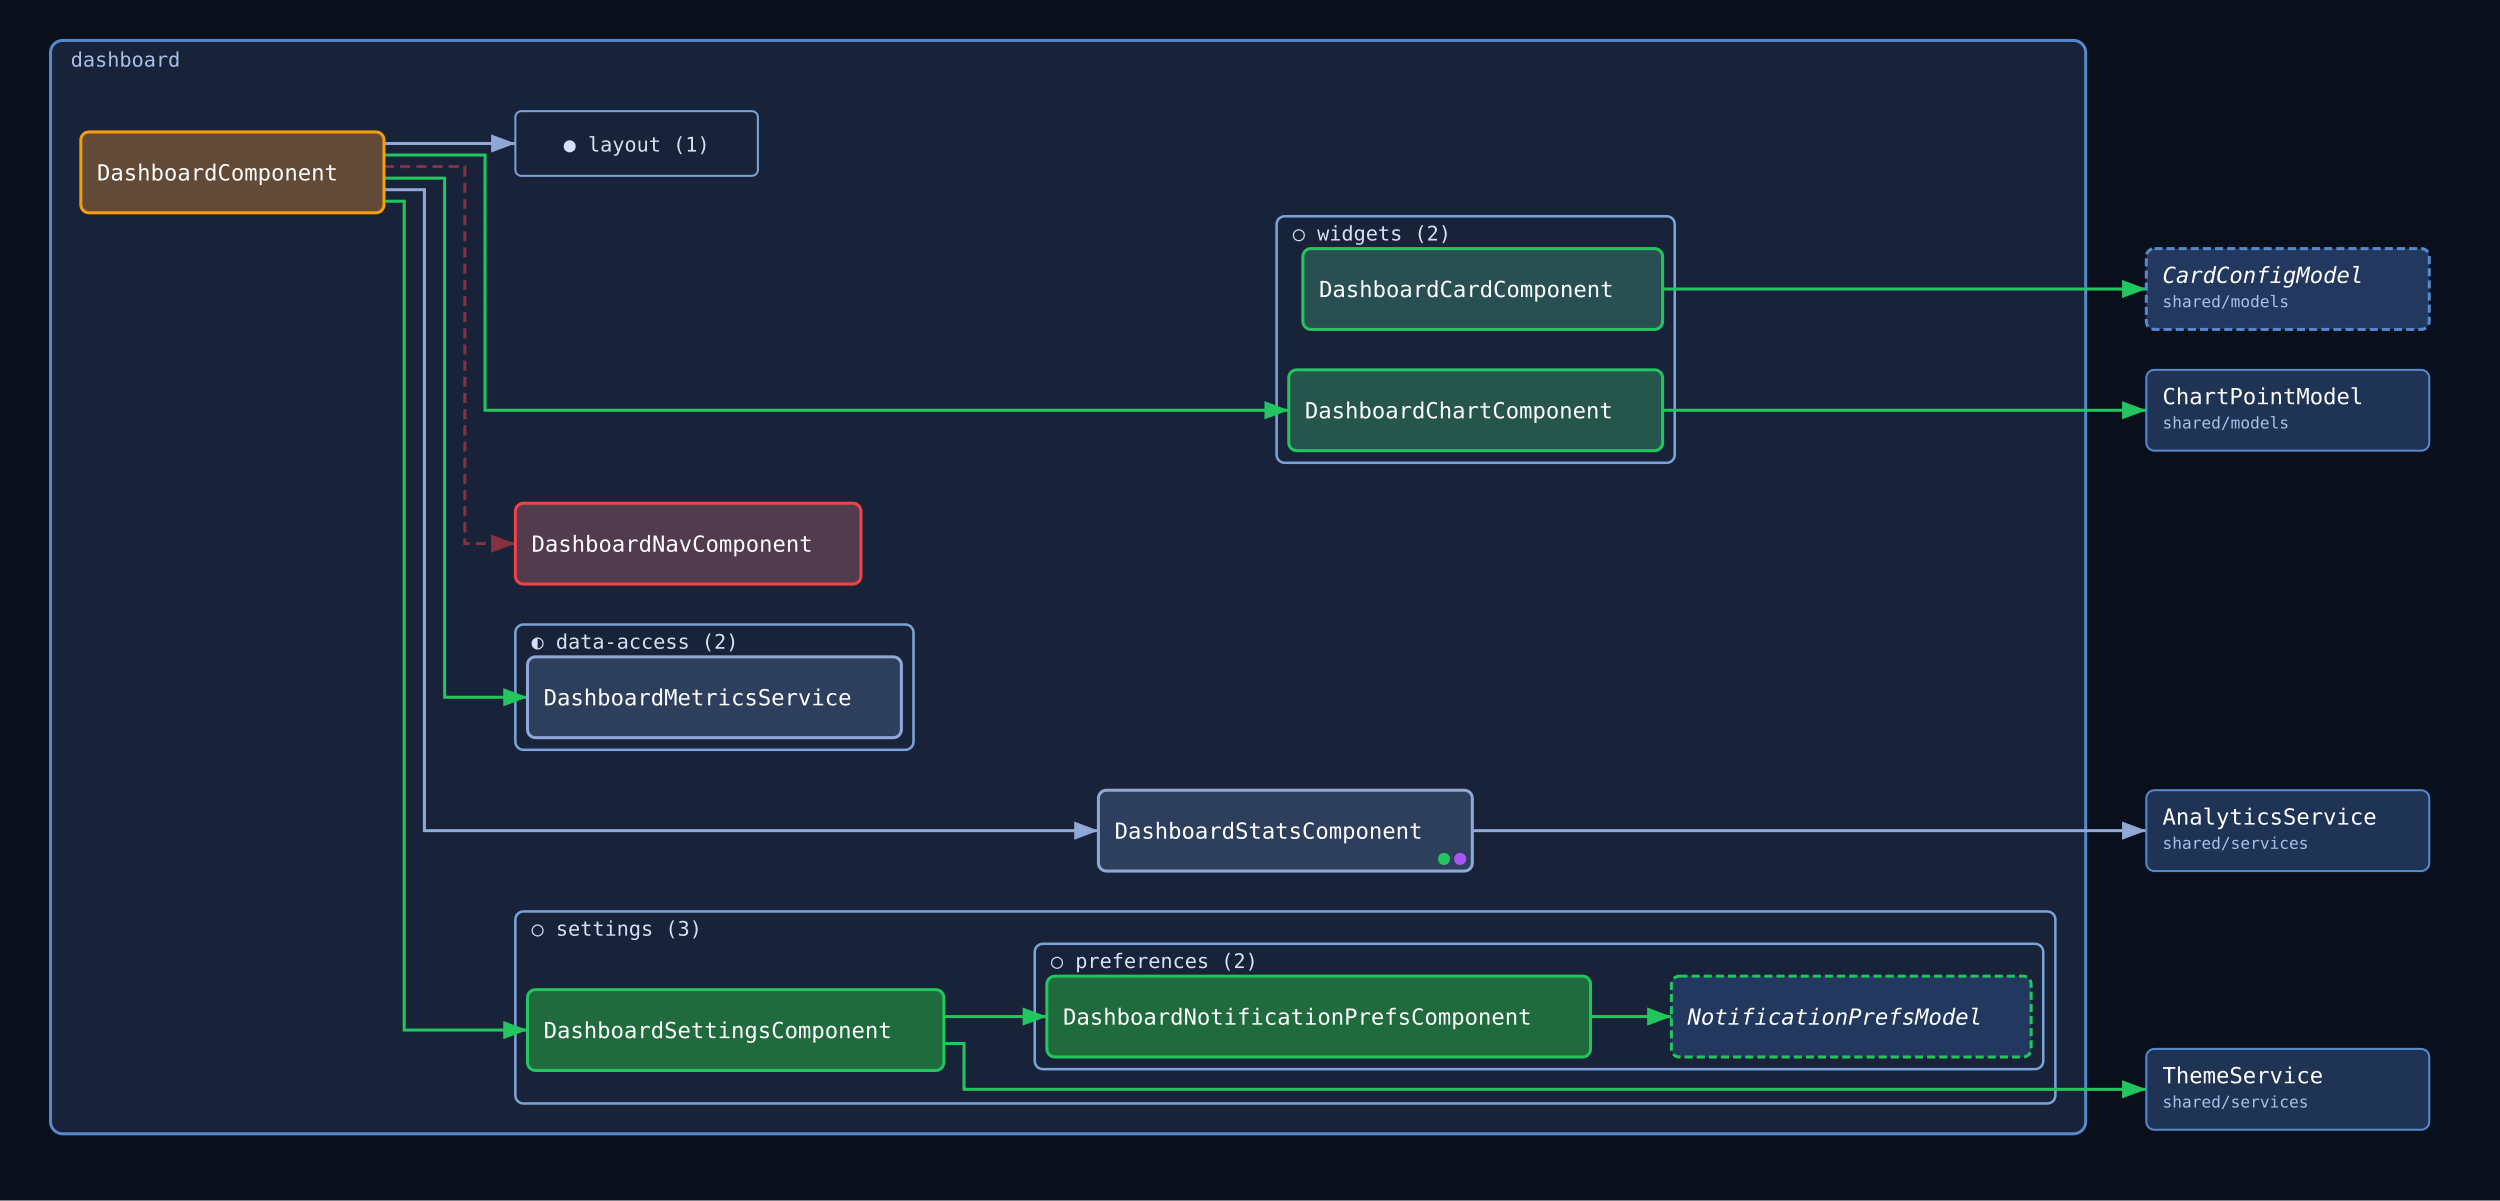
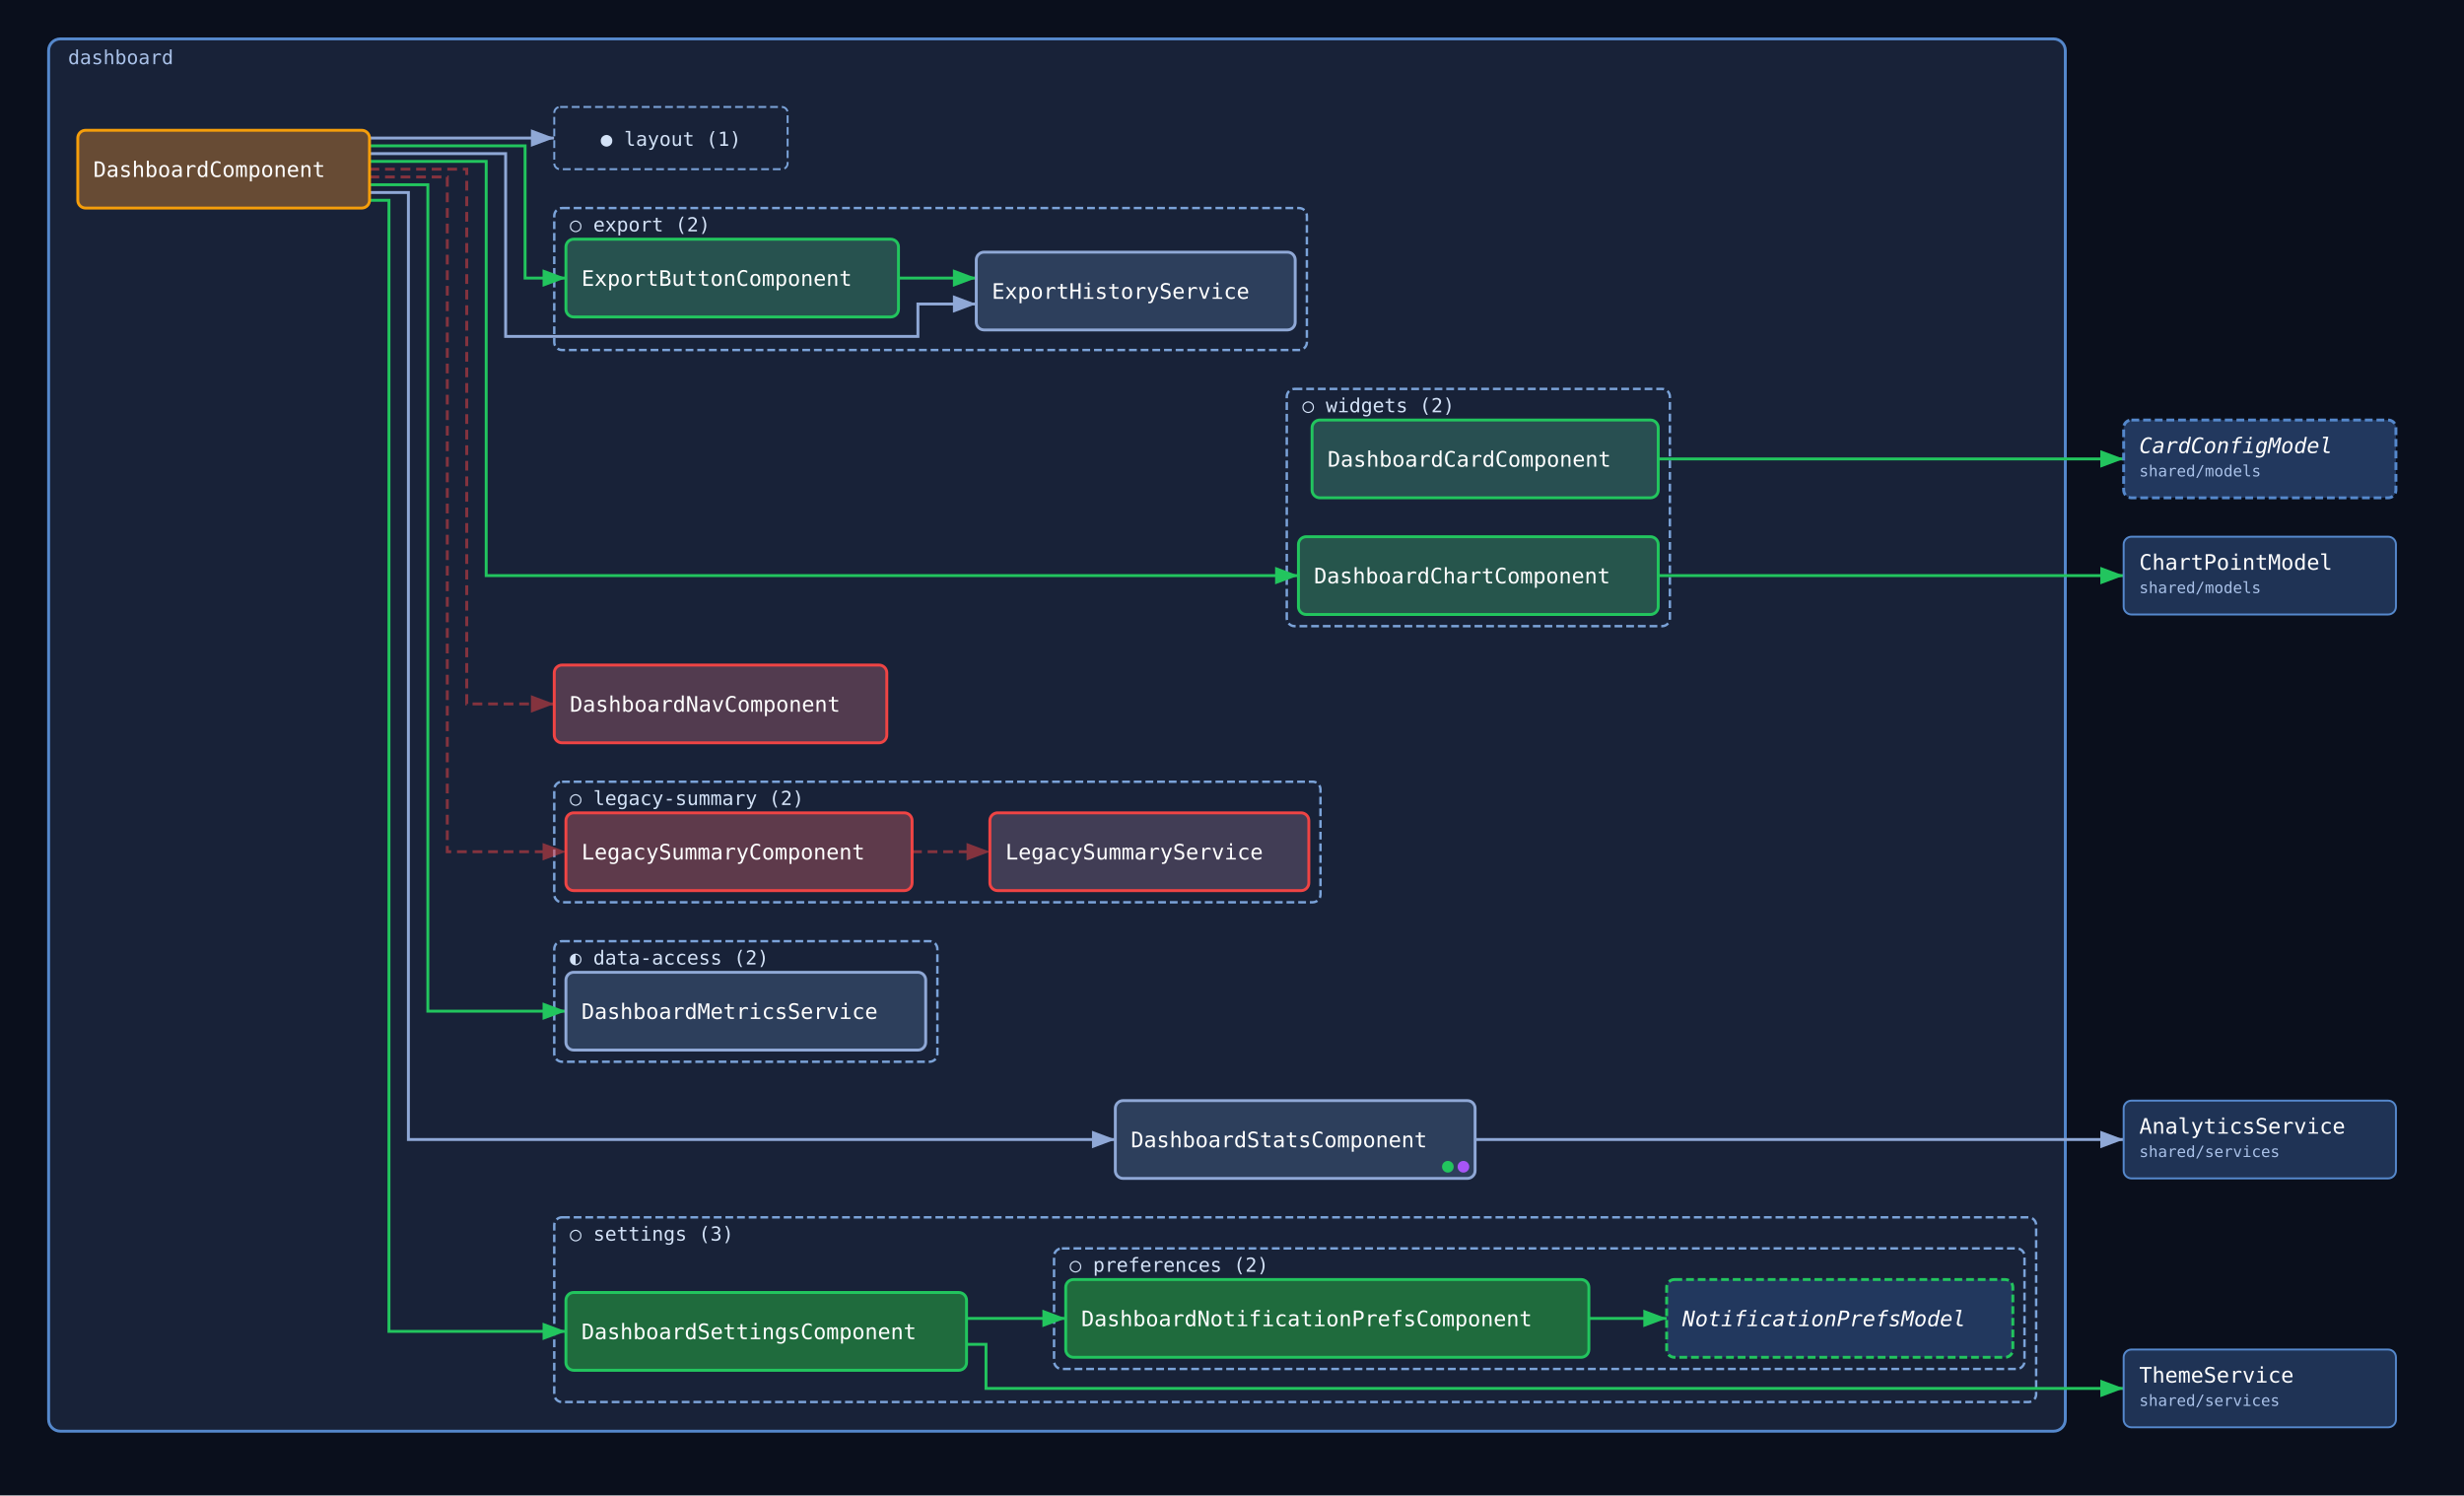
- <svg xmlns="http://www.w3.org/2000/svg" width="1237" height="594" viewBox="0 0 1237 594">
+ <svg xmlns="http://www.w3.org/2000/svg" width="1267" height="769" viewBox="0 0 1267 769">
  <defs>
    <marker id="arrow-added" markerWidth="8" markerHeight="6" refX="8" refY="3" orient="auto">
      <polygon points="0 0, 8 3, 0 6" fill="#22c55e" />
    </marker>
    <marker id="arrow-modified" markerWidth="8" markerHeight="6" refX="8" refY="3" orient="auto">
      <polygon points="0 0, 8 3, 0 6" fill="#f59e0b" />
    </marker>
    <marker id="arrow-removed" markerWidth="8" markerHeight="6" refX="8" refY="3" orient="auto">
      <polygon points="0 0, 8 3, 0 6" fill="#ef4444" />
    </marker>
    <marker id="arrow-unchanged" markerWidth="8" markerHeight="6" refX="8" refY="3" orient="auto">
      <polygon points="0 0, 8 3, 0 6" fill="#8fa8d6" />
    </marker>
  </defs>
-   <rect width="1237" height="594" fill="#0a0f1c" />
-   <rect x="25" y="20" width="1007" height="541" rx="6" fill="#182238" stroke="#5588cc" stroke-width="1.5" />
+   <rect width="1267" height="769" fill="#0a0f1c" />
+   <rect x="25" y="20" width="1037" height="716" rx="6" fill="#182238" stroke="#5588cc" stroke-width="1.5" />
  <text x="35" y="33" font-family="Fira Code, monospace" font-size="10" fill="#a9c1e8">dashboard</text>
-   <rect x="255" y="309" width="197" height="62" rx="4" fill="none" stroke="#7ba3d9" stroke-width="1.25" />
-   <text x="263" y="321" font-family="Fira Code, monospace" font-size="10" fill="#d3e2f7">◐ data-access (2)</text>
-   <rect x="255" y="451" width="762" height="95" rx="4" fill="none" stroke="#7ba3d9" stroke-width="1.25" />
-   <text x="263" y="463" font-family="Fira Code, monospace" font-size="10" fill="#d3e2f7">○ settings (3)</text>
-   <rect x="512" y="467" width="499" height="62" rx="4" fill="none" stroke="#7ba3d9" stroke-width="1.25" />
-   <text x="520" y="479" font-family="Fira Code, monospace" font-size="10" fill="#d3e2f7">○ preferences (2)</text>
-   <rect x="631.667" y="107" width="197" height="122" rx="4" fill="none" stroke="#7ba3d9" stroke-width="1.25" />
-   <text x="639.667" y="119" font-family="Fira Code, monospace" font-size="10" fill="#d3e2f7">○ widgets (2)</text>
-   <path d="M 787 503 L 827 503" fill="none" stroke="#22c55e" stroke-width="1.5" opacity="1" marker-end="url(#arrow-added)" />
-   <path d="M 467 503 L 518 503" fill="none" stroke="#22c55e" stroke-width="1.5" opacity="1" marker-end="url(#arrow-added)" />
-   <path d="M 190 93.857 L 210 93.857 L 210 411 L 543.5 411" fill="none" stroke="#8fa8d6" stroke-width="1.5" opacity="1" marker-end="url(#arrow-unchanged)" />
-   <path d="M 190 88.143 L 220 88.143 L 220 345 L 261 345" fill="none" stroke="#22c55e" stroke-width="1.5" opacity="1" marker-end="url(#arrow-added)" />
-   <path d="M 190 71 L 255 71" fill="none" stroke="#8fa8d6" stroke-width="1.5" opacity="1" marker-end="url(#arrow-unchanged)" />
-   <path d="M 190 99.571 L 200 99.571 L 200 509.667 L 261 509.667" fill="none" stroke="#22c55e" stroke-width="1.5" opacity="1" marker-end="url(#arrow-added)" />
-   <path d="M 190 76.714 L 240 76.714 L 240 203 L 637.667 203" fill="none" stroke="#22c55e" stroke-width="1.5" opacity="1" marker-end="url(#arrow-added)" />
-   <path d="M 728.5 411 L 1062 411" fill="none" stroke="#8fa8d6" stroke-width="1.5" opacity="1" marker-end="url(#arrow-unchanged)" />
-   <path d="M 467 516.333 L 477 516.333 L 477 539 L 1062 539" fill="none" stroke="#22c55e" stroke-width="1.5" opacity="1" marker-end="url(#arrow-added)" />
-   <path d="M 822.667 143 L 1062 143" fill="none" stroke="#22c55e" stroke-width="1.5" opacity="1" marker-end="url(#arrow-added)" />
-   <path d="M 822.667 203 L 1062 203" fill="none" stroke="#22c55e" stroke-width="1.5" opacity="1" marker-end="url(#arrow-added)" />
-   <path d="M 190 82.429 L 230 82.429 L 230 269 L 255 269" fill="none" stroke="#ef4444" stroke-width="1.5" opacity="0.5" stroke-dasharray="5,3" marker-end="url(#arrow-removed)" />
-   <rect x="543.5" y="391" width="185" height="40" rx="4" fill="#2d3f5c" stroke="#8fa8d6" stroke-width="1.5" />
-   <text x="551.5" y="415" font-family="Fira Code, monospace" font-size="11" fill="#ffffff">DashboardStatsComponent</text>
-   <circle cx="722.5" cy="425" r="3" fill="#a855f7" />
-   <circle cx="714.5" cy="425" r="3" fill="#22c55e" />
-   <rect x="40" y="65.286" width="150" height="40" rx="4" fill="#624a37" stroke="#f59e0b" stroke-width="1.5" />
-   <text x="48" y="89.286" font-family="Fira Code, monospace" font-size="11" fill="#ffffff">DashboardComponent</text>
-   <rect x="255" y="249" width="171" height="40" rx="4" fill="#523b4f" stroke="#ef4444" stroke-width="1.5" />
-   <text x="263" y="273" font-family="Fira Code, monospace" font-size="11" fill="#ffffff">DashboardNavComponent</text>
-   <rect x="255" y="55" width="120" height="32" rx="3" fill="#182238" stroke="#7ba3d9" stroke-width="1" />
-   <text x="315" y="75" text-anchor="middle" font-family="Fira Code, monospace" font-size="10" fill="#d3e2f7">● layout (1)</text>
-   <rect x="1062" y="391" width="140" height="40" rx="4" fill="#1f3355" stroke="#5588cc" stroke-width="1" />
-   <text x="1070" y="408" font-family="Fira Code, monospace" font-size="11" fill="#ffffff">AnalyticsService</text>
-   <text x="1070" y="420" font-family="Fira Code, monospace" font-size="8" fill="#a9c1e8">shared/services</text>
-   <rect x="1062" y="519" width="140" height="40" rx="4" fill="#1f3355" stroke="#5588cc" stroke-width="1" />
-   <text x="1070" y="536" font-family="Fira Code, monospace" font-size="11" fill="#ffffff">ThemeService</text>
-   <text x="1070" y="548" font-family="Fira Code, monospace" font-size="8" fill="#a9c1e8">shared/services</text>
-   <rect x="1062" y="123" width="140" height="40" rx="4" fill="#22385e" stroke="#5588cc" stroke-width="1.5" stroke-dasharray="4,2" />
-   <text x="1070" y="140" font-family="Fira Code, monospace" font-size="11" font-style="italic" fill="#ffffff">CardConfigModel</text>
-   <text x="1070" y="152" font-family="Fira Code, monospace" font-size="8" fill="#a9c1e8">shared/models</text>
-   <rect x="1062" y="183" width="140" height="40" rx="4" fill="#1f3355" stroke="#5588cc" stroke-width="1" />
-   <text x="1070" y="200" font-family="Fira Code, monospace" font-size="11" fill="#ffffff">ChartPointModel</text>
-   <text x="1070" y="212" font-family="Fira Code, monospace" font-size="8" fill="#a9c1e8">shared/models</text>
-   <rect x="261" y="325" width="185" height="40" rx="4" fill="#2d3f5c" stroke="#8fa8d6" stroke-width="1.5" />
-   <text x="269" y="349" font-family="Fira Code, monospace" font-size="11" fill="#ffffff">DashboardMetricsService</text>
-   <rect x="261" y="489.667" width="206" height="40" rx="4" fill="#1f6b3d" stroke="#22c55e" stroke-width="1.5" />
-   <text x="269" y="513.667" font-family="Fira Code, monospace" font-size="11" fill="#ffffff">DashboardSettingsComponent</text>
-   <rect x="518" y="483" width="269" height="40" rx="4" fill="#1f6b3d" stroke="#22c55e" stroke-width="1.5" />
-   <text x="526" y="507" font-family="Fira Code, monospace" font-size="11" fill="#ffffff">DashboardNotificationPrefsComponent</text>
-   <rect x="827" y="483" width="178" height="40" rx="4" fill="#22385e" stroke="#22c55e" stroke-width="1.5" stroke-dasharray="4,2" />
-   <text x="835" y="507" font-family="Fira Code, monospace" font-size="11" font-style="italic" fill="#ffffff">NotificationPrefsModel</text>
-   <rect x="644.667" y="123" width="178" height="40" rx="4" fill="#284f51" stroke="#22c55e" stroke-width="1.5" />
-   <text x="652.667" y="147" font-family="Fira Code, monospace" font-size="11" fill="#ffffff">DashboardCardComponent</text>
-   <rect x="637.667" y="183" width="185" height="40" rx="4" fill="#26554c" stroke="#22c55e" stroke-width="1.5" />
-   <text x="645.667" y="207" font-family="Fira Code, monospace" font-size="11" fill="#ffffff">DashboardChartComponent</text>
+   <rect x="285" y="484" width="197" height="62" rx="4" fill="none" stroke="#7ba3d9" stroke-width="1.25" stroke-dasharray="4,2" />
+   <text x="293" y="496" font-family="Fira Code, monospace" font-size="10" fill="#d3e2f7">◐ data-access (2)</text>
+   <rect x="285" y="107" width="387" height="73" rx="4" fill="none" stroke="#7ba3d9" stroke-width="1.25" stroke-dasharray="4,2" />
+   <text x="293" y="119" font-family="Fira Code, monospace" font-size="10" fill="#d3e2f7">○ export (2)</text>
+   <rect x="285" y="402" width="394" height="62" rx="4" fill="none" stroke="#7ba3d9" stroke-width="1.25" stroke-dasharray="4,2" />
+   <text x="293" y="414" font-family="Fira Code, monospace" font-size="10" fill="#d3e2f7">○ legacy-summary (2)</text>
+   <rect x="285" y="626" width="762" height="95" rx="4" fill="none" stroke="#7ba3d9" stroke-width="1.25" stroke-dasharray="4,2" />
+   <text x="293" y="638" font-family="Fira Code, monospace" font-size="10" fill="#d3e2f7">○ settings (3)</text>
+   <rect x="542" y="642" width="499" height="62" rx="4" fill="none" stroke="#7ba3d9" stroke-width="1.25" stroke-dasharray="4,2" />
+   <text x="550" y="654" font-family="Fira Code, monospace" font-size="10" fill="#d3e2f7">○ preferences (2)</text>
+   <rect x="661.667" y="200" width="197" height="122" rx="4" fill="none" stroke="#7ba3d9" stroke-width="1.25" stroke-dasharray="4,2" />
+   <text x="669.667" y="212" font-family="Fira Code, monospace" font-size="10" fill="#d3e2f7">○ widgets (2)</text>
+   <path d="M 462 143 L 502 143" fill="none" stroke="#22c55e" stroke-width="1.5" opacity="1" marker-end="url(#arrow-added)" />
+   <path d="M 469 438 L 509 438" fill="none" stroke="#ef4444" stroke-width="1.5" opacity="0.5" stroke-dasharray="5,3" marker-end="url(#arrow-removed)" />
+   <path d="M 817 678 L 857 678" fill="none" stroke="#22c55e" stroke-width="1.5" opacity="1" marker-end="url(#arrow-added)" />
+   <path d="M 497 678 L 548 678" fill="none" stroke="#22c55e" stroke-width="1.5" opacity="1" marker-end="url(#arrow-added)" />
+   <path d="M 190 99 L 210 99 L 210 586 L 573.5 586" fill="none" stroke="#8fa8d6" stroke-width="1.5" opacity="1" marker-end="url(#arrow-unchanged)" />
+   <path d="M 190 95 L 220 95 L 220 520 L 291 520" fill="none" stroke="#22c55e" stroke-width="1.5" opacity="1" marker-end="url(#arrow-added)" />
+   <path d="M 190 75 L 270 75 L 270 143 L 291 143" fill="none" stroke="#22c55e" stroke-width="1.5" opacity="1" marker-end="url(#arrow-added)" />
+   <path d="M 190 79 L 260 79 L 260 173 L 472 173 L 472 156.333 L 502 156.333" fill="none" stroke="#8fa8d6" stroke-width="1.5" opacity="1" marker-end="url(#arrow-unchanged)" />
+   <path d="M 190 71 L 285 71" fill="none" stroke="#8fa8d6" stroke-width="1.5" opacity="1" marker-end="url(#arrow-unchanged)" />
+   <path d="M 190 103 L 200 103 L 200 684.667 L 291 684.667" fill="none" stroke="#22c55e" stroke-width="1.5" opacity="1" marker-end="url(#arrow-added)" />
+   <path d="M 190 83 L 250 83 L 250 296 L 667.667 296" fill="none" stroke="#22c55e" stroke-width="1.5" opacity="1" marker-end="url(#arrow-added)" />
+   <path d="M 758.5 586 L 1092 586" fill="none" stroke="#8fa8d6" stroke-width="1.5" opacity="1" marker-end="url(#arrow-unchanged)" />
+   <path d="M 497 691.333 L 507 691.333 L 507 714 L 1092 714" fill="none" stroke="#22c55e" stroke-width="1.5" opacity="1" marker-end="url(#arrow-added)" />
+   <path d="M 852.667 236 L 1092 236" fill="none" stroke="#22c55e" stroke-width="1.5" opacity="1" marker-end="url(#arrow-added)" />
+   <path d="M 852.667 296 L 1092 296" fill="none" stroke="#22c55e" stroke-width="1.5" opacity="1" marker-end="url(#arrow-added)" />
+   <path d="M 190 87 L 240 87 L 240 362 L 285 362" fill="none" stroke="#ef4444" stroke-width="1.5" opacity="0.5" stroke-dasharray="5,3" marker-end="url(#arrow-removed)" />
+   <path d="M 190 91 L 230 91 L 230 438 L 291 438" fill="none" stroke="#ef4444" stroke-width="1.5" opacity="0.5" stroke-dasharray="5,3" marker-end="url(#arrow-removed)" />
+   <rect x="573.5" y="566" width="185" height="40" rx="4" fill="#2d3f5c" stroke="#8fa8d6" stroke-width="1.5" />
+   <text x="581.5" y="590" font-family="Fira Code, monospace" font-size="11" fill="#ffffff">DashboardStatsComponent</text>
+   <circle cx="752.5" cy="600" r="3" fill="#a855f7" />
+   <circle cx="744.5" cy="600" r="3" fill="#22c55e" />
+   <rect x="40" y="67" width="150" height="40" rx="4" fill="#674b34" stroke="#f59e0b" stroke-width="1.5" />
+   <text x="48" y="91" font-family="Fira Code, monospace" font-size="11" fill="#ffffff">DashboardComponent</text>
+   <rect x="285" y="342" width="171" height="40" rx="4" fill="#523b4f" stroke="#ef4444" stroke-width="1.5" />
+   <text x="293" y="366" font-family="Fira Code, monospace" font-size="11" fill="#ffffff">DashboardNavComponent</text>
+   <rect x="285" y="55" width="120" height="32" rx="3" fill="#182238" stroke="#7ba3d9" stroke-width="1" stroke-dasharray="4,2" />
+   <text x="345" y="75" text-anchor="middle" font-family="Fira Code, monospace" font-size="10" fill="#d3e2f7">● layout (1)</text>
+   <rect x="1092" y="566" width="140" height="40" rx="4" fill="#1f3355" stroke="#5588cc" stroke-width="1" />
+   <text x="1100" y="583" font-family="Fira Code, monospace" font-size="11" fill="#ffffff">AnalyticsService</text>
+   <text x="1100" y="595" font-family="Fira Code, monospace" font-size="8" fill="#a9c1e8">shared/services</text>
+   <rect x="1092" y="694" width="140" height="40" rx="4" fill="#1f3355" stroke="#5588cc" stroke-width="1" />
+   <text x="1100" y="711" font-family="Fira Code, monospace" font-size="11" fill="#ffffff">ThemeService</text>
+   <text x="1100" y="723" font-family="Fira Code, monospace" font-size="8" fill="#a9c1e8">shared/services</text>
+   <rect x="1092" y="216" width="140" height="40" rx="4" fill="#22385e" stroke="#5588cc" stroke-width="1.5" stroke-dasharray="4,2" />
+   <text x="1100" y="233" font-family="Fira Code, monospace" font-size="11" font-style="italic" fill="#ffffff">CardConfigModel</text>
+   <text x="1100" y="245" font-family="Fira Code, monospace" font-size="8" fill="#a9c1e8">shared/models</text>
+   <rect x="1092" y="276" width="140" height="40" rx="4" fill="#1f3355" stroke="#5588cc" stroke-width="1" />
+   <text x="1100" y="293" font-family="Fira Code, monospace" font-size="11" fill="#ffffff">ChartPointModel</text>
+   <text x="1100" y="305" font-family="Fira Code, monospace" font-size="8" fill="#a9c1e8">shared/models</text>
+   <rect x="291" y="500" width="185" height="40" rx="4" fill="#2d3f5c" stroke="#8fa8d6" stroke-width="1.5" />
+   <text x="299" y="524" font-family="Fira Code, monospace" font-size="11" fill="#ffffff">DashboardMetricsService</text>
+   <rect x="291" y="123" width="171" height="40" rx="4" fill="#27524f" stroke="#22c55e" stroke-width="1.5" />
+   <text x="299" y="147" font-family="Fira Code, monospace" font-size="11" fill="#ffffff">ExportButtonComponent</text>
+   <rect x="502" y="129.667" width="164" height="40" rx="4" fill="#2d3f5c" stroke="#8fa8d6" stroke-width="1.5" />
+   <text x="510" y="153.667" font-family="Fira Code, monospace" font-size="11" fill="#ffffff">ExportHistoryService</text>
+   <rect x="291" y="418" width="178" height="40" rx="4" fill="#5e3a4b" stroke="#ef4444" stroke-width="1.5" />
+   <text x="299" y="442" font-family="Fira Code, monospace" font-size="11" fill="#ffffff">LegacySummaryComponent</text>
+   <rect x="509" y="418" width="164" height="40" rx="4" fill="#413d55" stroke="#ef4444" stroke-width="1.5" />
+   <text x="517" y="442" font-family="Fira Code, monospace" font-size="11" fill="#ffffff">LegacySummaryService</text>
+   <rect x="291" y="664.667" width="206" height="40" rx="4" fill="#1f6b3d" stroke="#22c55e" stroke-width="1.5" />
+   <text x="299" y="688.667" font-family="Fira Code, monospace" font-size="11" fill="#ffffff">DashboardSettingsComponent</text>
+   <rect x="548" y="658" width="269" height="40" rx="4" fill="#1f6b3d" stroke="#22c55e" stroke-width="1.5" />
+   <text x="556" y="682" font-family="Fira Code, monospace" font-size="11" fill="#ffffff">DashboardNotificationPrefsComponent</text>
+   <rect x="857" y="658" width="178" height="40" rx="4" fill="#22385e" stroke="#22c55e" stroke-width="1.5" stroke-dasharray="4,2" />
+   <text x="865" y="682" font-family="Fira Code, monospace" font-size="11" font-style="italic" fill="#ffffff">NotificationPrefsModel</text>
+   <rect x="674.667" y="216" width="178" height="40" rx="4" fill="#284f51" stroke="#22c55e" stroke-width="1.5" />
+   <text x="682.667" y="240" font-family="Fira Code, monospace" font-size="11" fill="#ffffff">DashboardCardComponent</text>
+   <rect x="667.667" y="276" width="185" height="40" rx="4" fill="#26554c" stroke="#22c55e" stroke-width="1.5" />
+   <text x="675.667" y="300" font-family="Fira Code, monospace" font-size="11" fill="#ffffff">DashboardChartComponent</text>
</svg>
